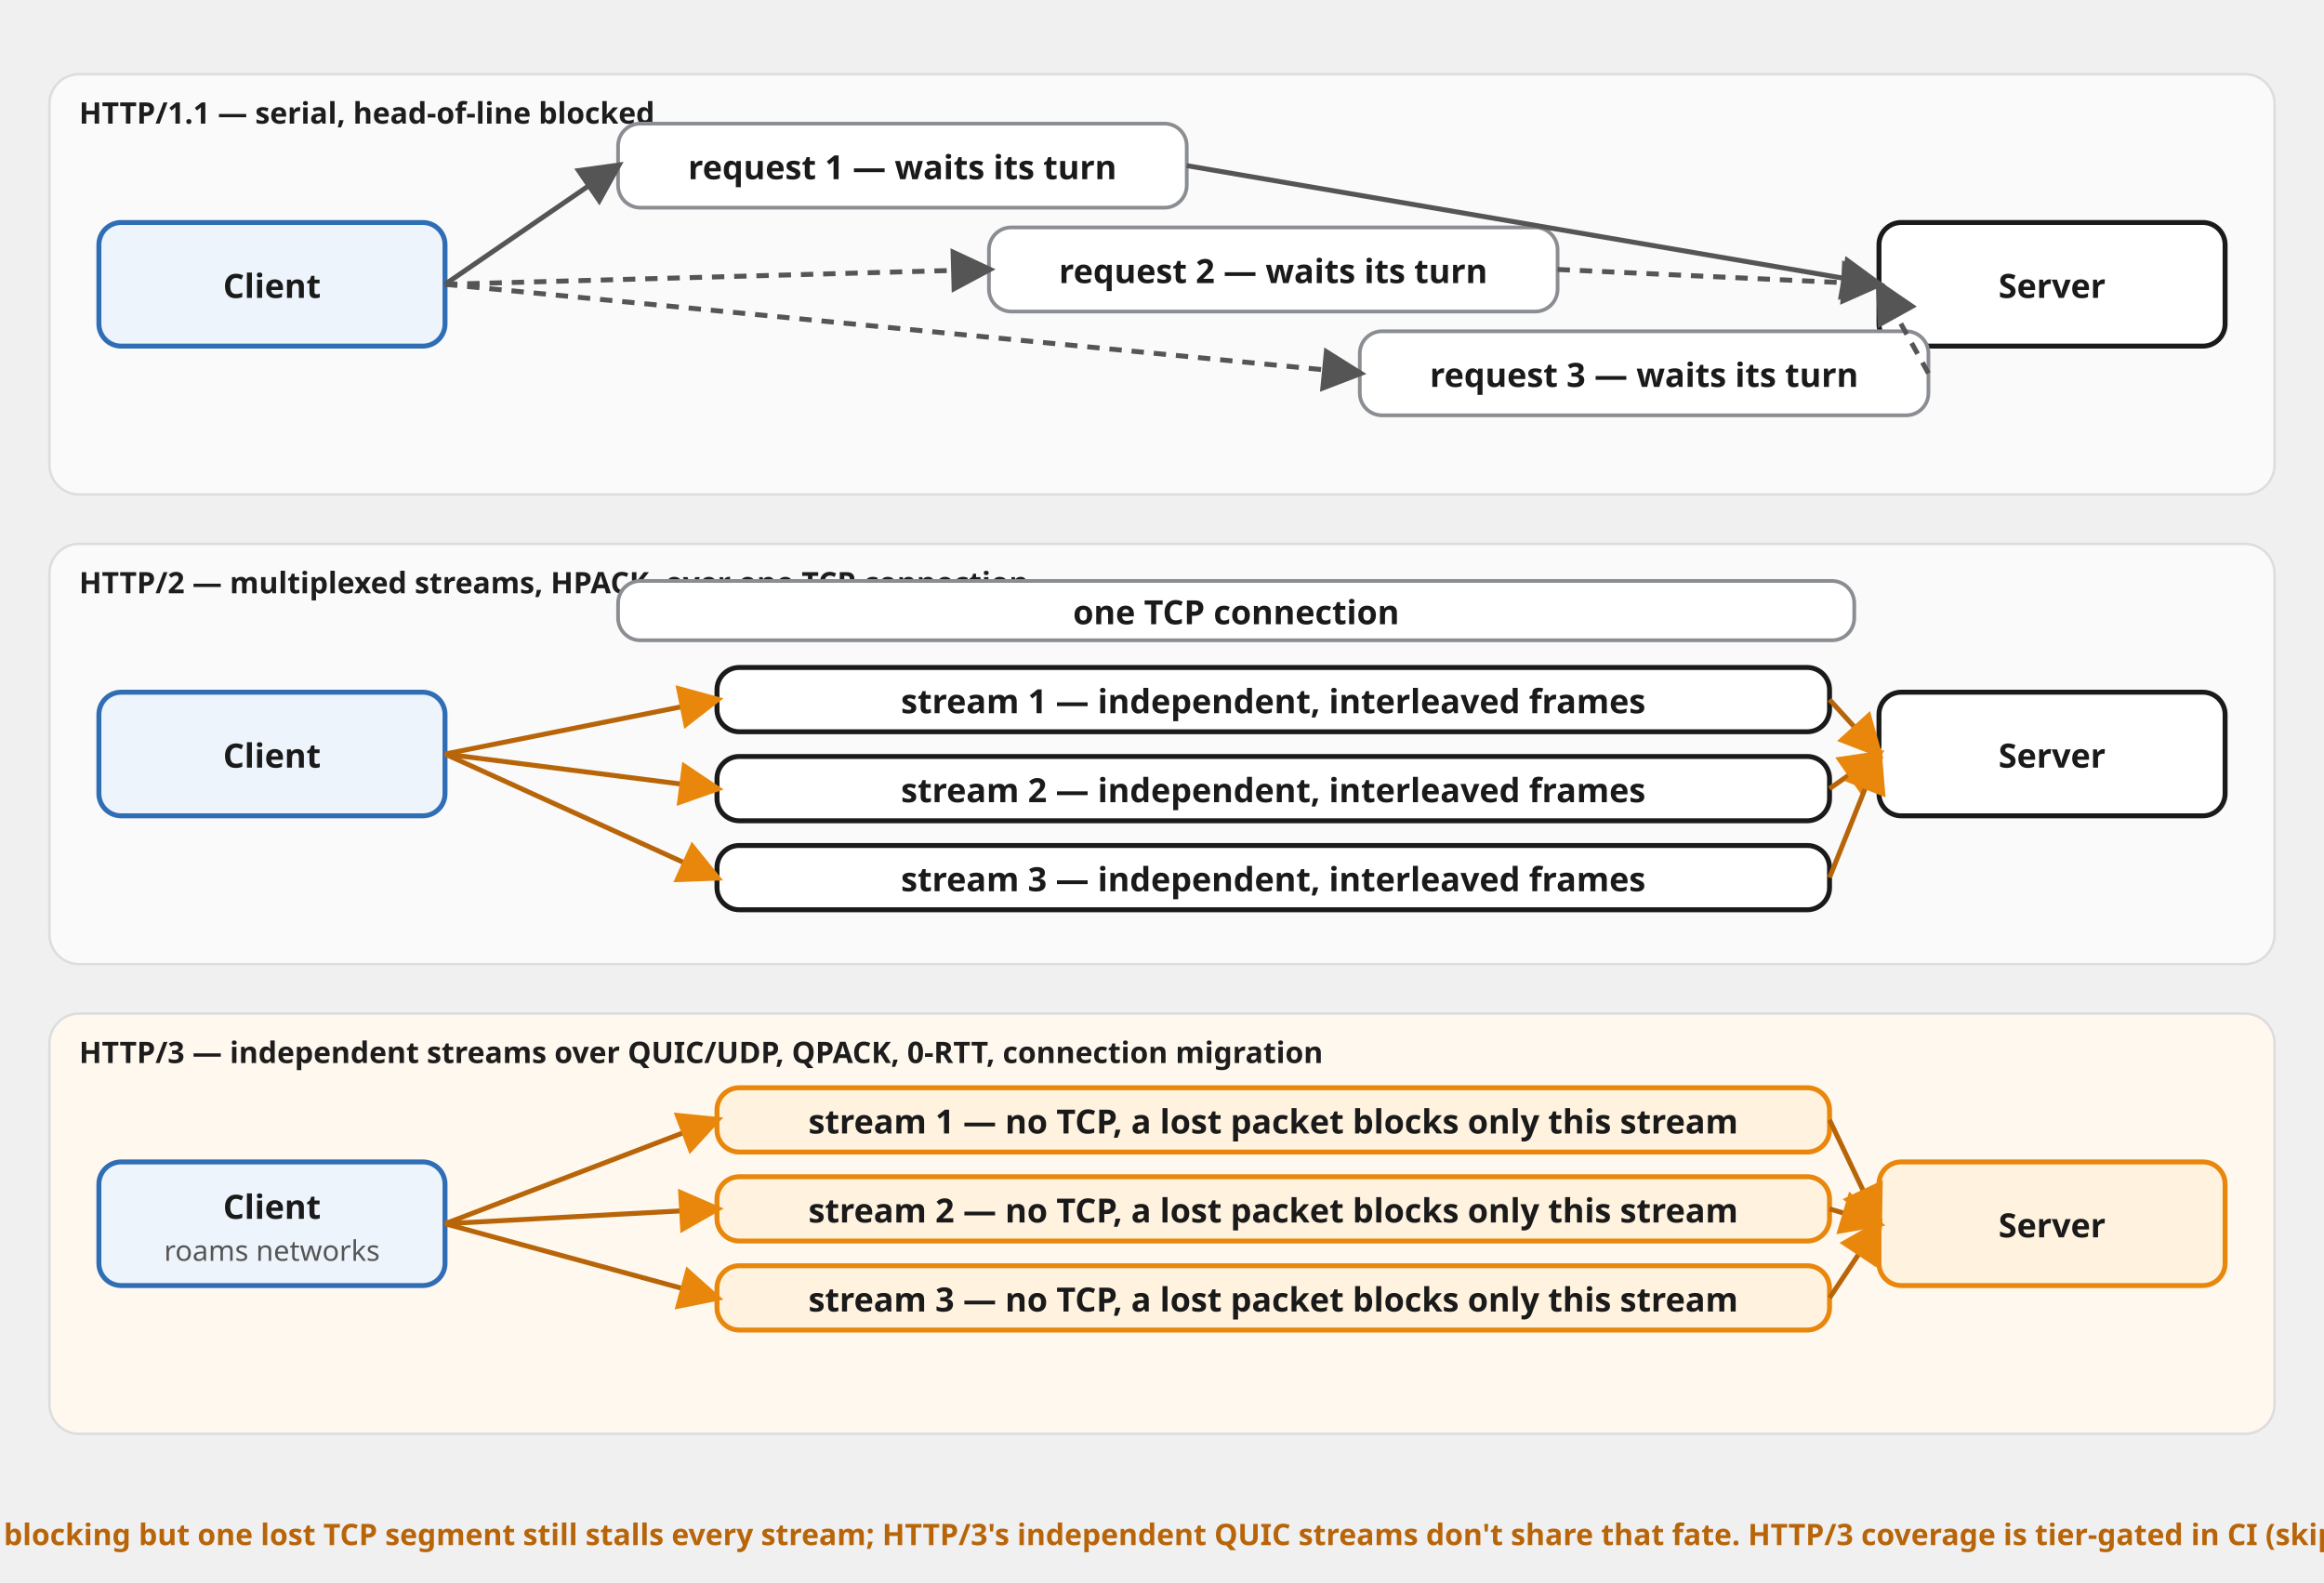
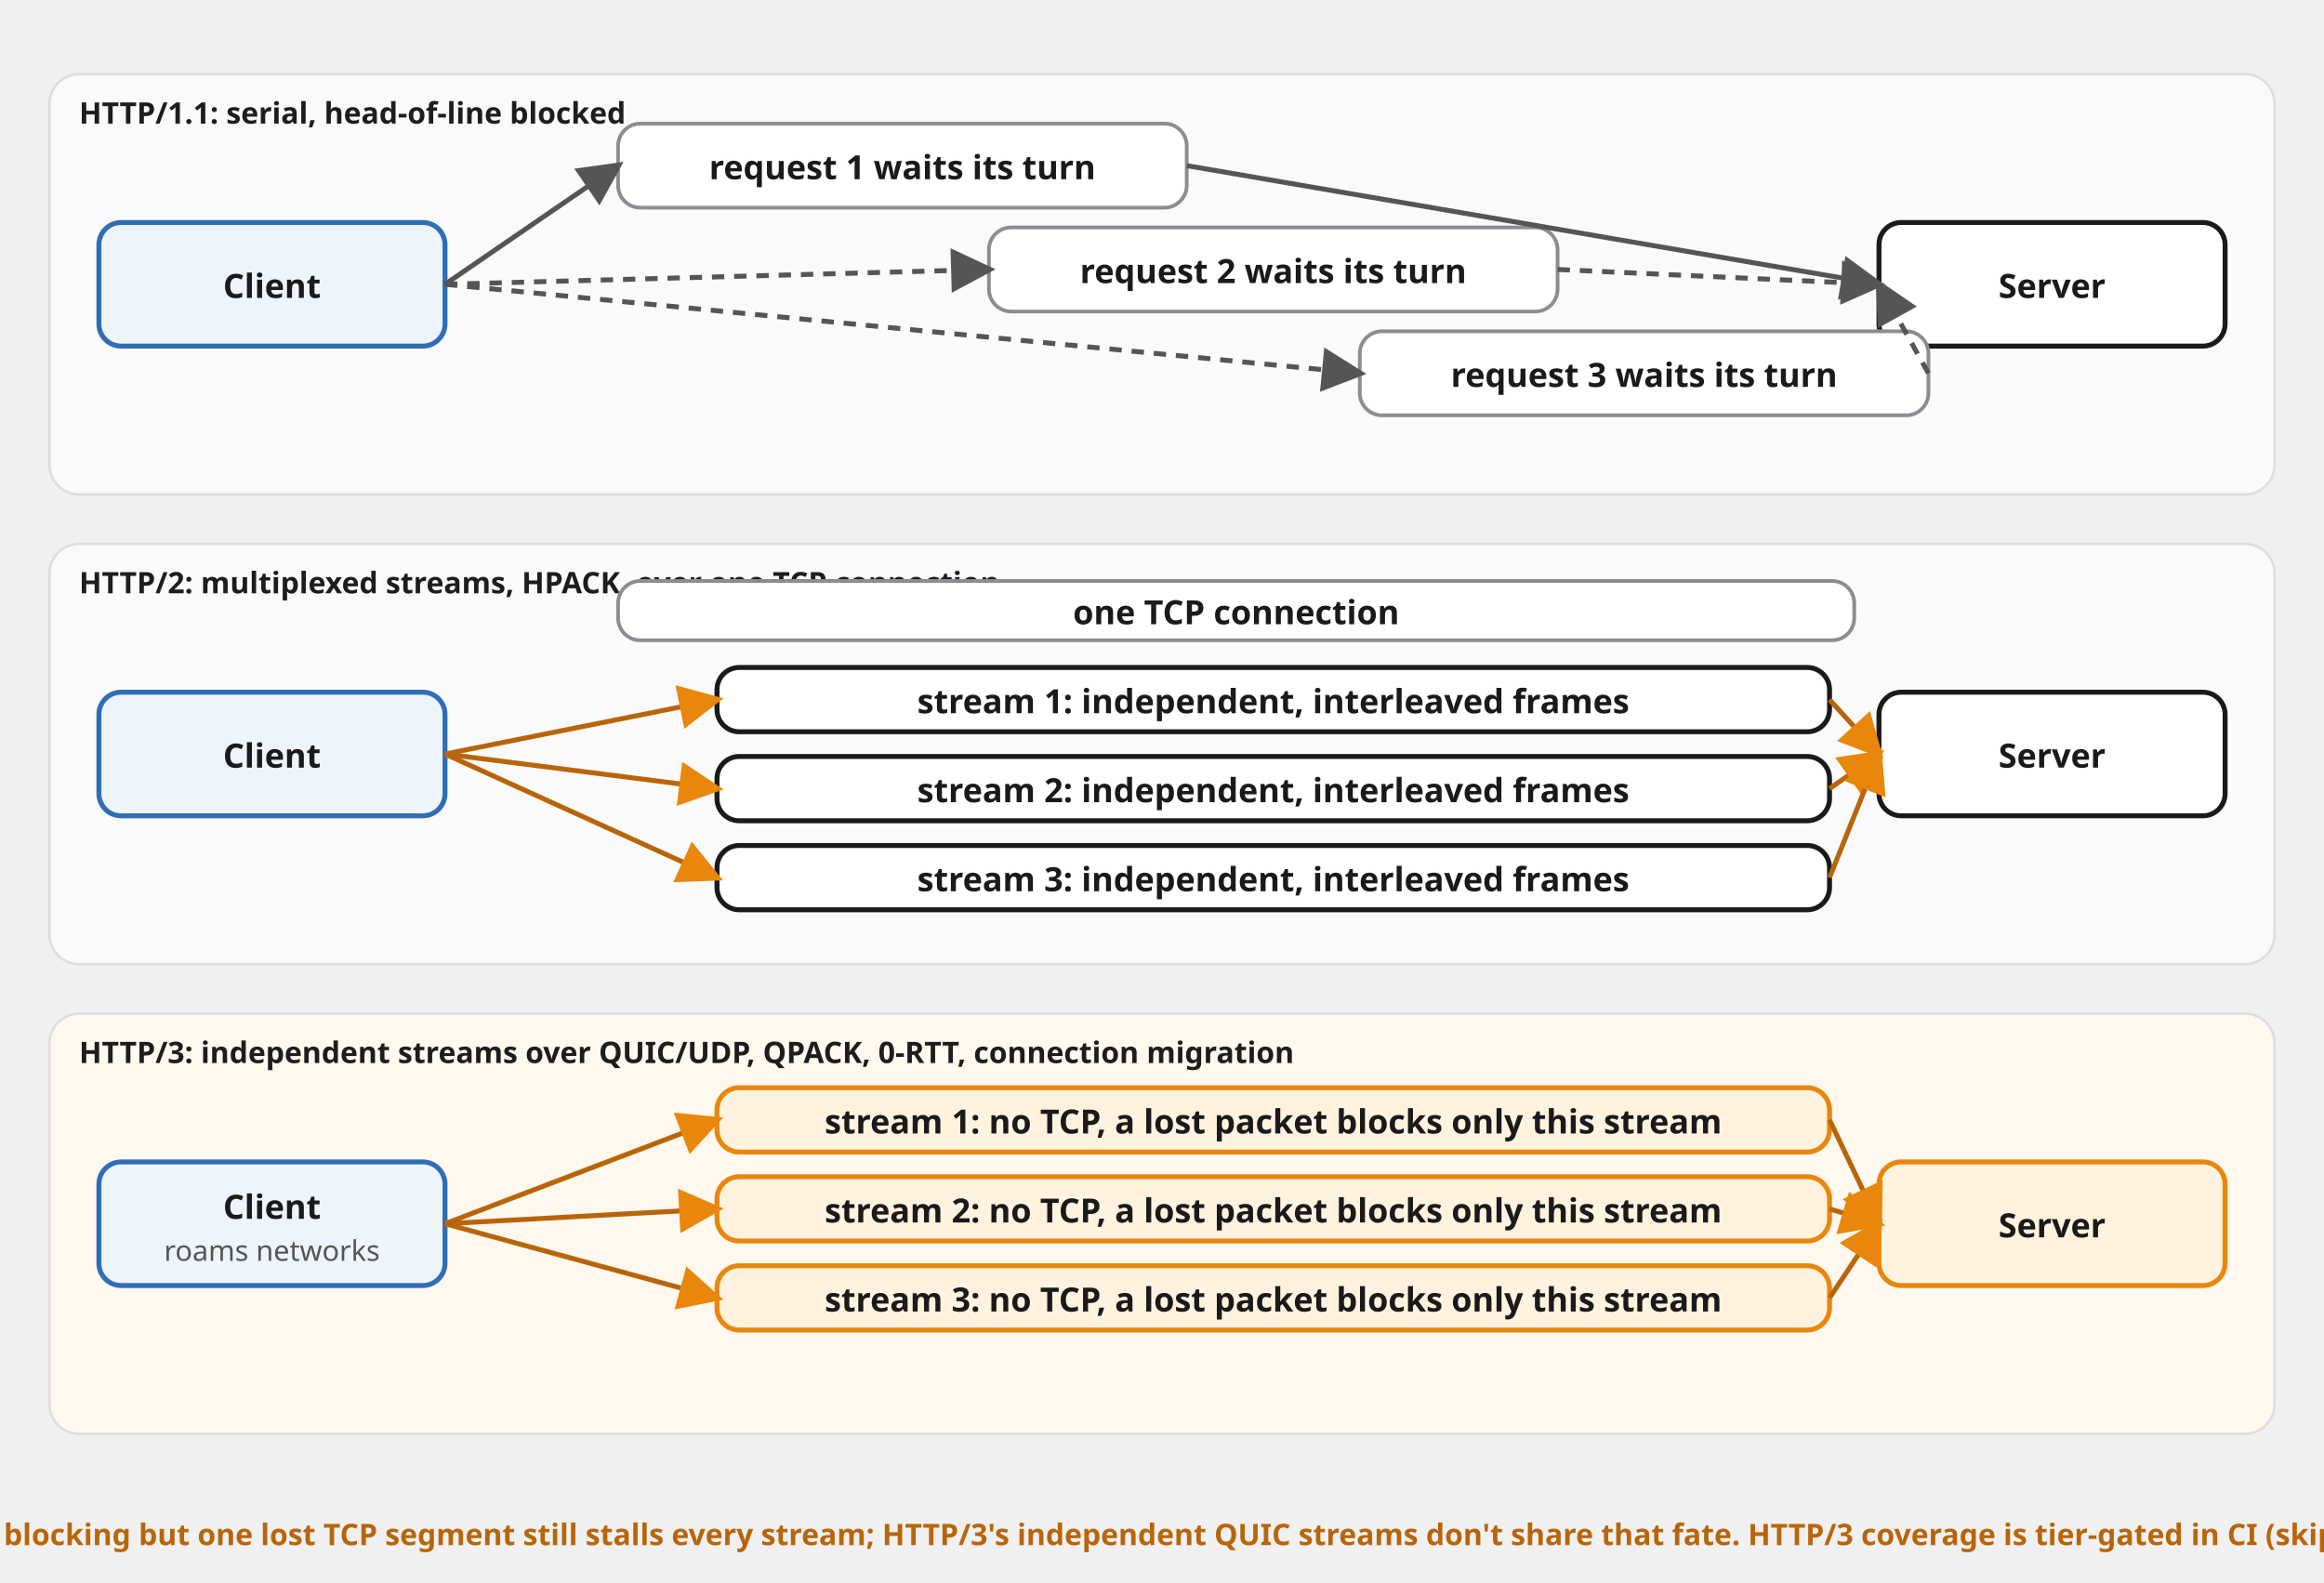
<svg xmlns="http://www.w3.org/2000/svg" viewBox="0 0 940 640" font-family="'Red Hat Text', system-ui, sans-serif" role="img">
  <defs>
    <marker id="a" viewBox="0 0 10 10" refX="8.5" refY="5" markerWidth="9" markerHeight="9" orient="auto-start-reverse">
      <path d="M0,0 L10,5 L0,10 z" fill="#555" />
    </marker>
    <marker id="am" viewBox="0 0 10 10" refX="8.5" refY="5" markerWidth="9" markerHeight="9" orient="auto-start-reverse">
      <path d="M0,0 L10,5 L0,10 z" fill="#e8870c" />
    </marker>
  </defs>
  <rect x="20" y="30" width="900" height="170" rx="12" fill="#fafafa" stroke="#ddd" />
-   <text x="32" y="50" font-size="12" font-weight="700" fill="#1d1d1d">HTTP/1.1 — serial, head-of-line blocked</text>
+   <text x="32" y="50" font-size="12" font-weight="700" fill="#1d1d1d">HTTP/1.1: serial, head-of-line blocked</text>
  <rect x="20" y="220" width="900" height="170" rx="12" fill="#fafafa" stroke="#ddd" />
-   <text x="32" y="240" font-size="12" font-weight="700" fill="#1d1d1d">HTTP/2 — multiplexed streams, HPACK, over one TCP connection</text>
+   <text x="32" y="240" font-size="12" font-weight="700" fill="#1d1d1d">HTTP/2: multiplexed streams, HPACK, over one TCP connection</text>
  <rect x="20" y="410" width="900" height="170" rx="12" fill="#fff8ef" stroke="#ddd" />
-   <text x="32" y="430" font-size="12" font-weight="700" fill="#1d1d1d">HTTP/3 — independent streams over QUIC/UDP, QPACK, 0-RTT, connection migration</text>
+   <text x="32" y="430" font-size="12" font-weight="700" fill="#1d1d1d">HTTP/3: independent streams over QUIC/UDP, QPACK, 0-RTT, connection migration</text>
  <rect x="40" y="90" width="140" height="50" rx="9" fill="#eef4fb" stroke="#2f6db5" stroke-width="2" />
  <text x="110.0" y="120.5" font-size="13.5" font-weight="700" fill="#1a1a1a" text-anchor="middle">Client</text>
  <rect x="760" y="90" width="140" height="50" rx="9" fill="#ffffff" stroke="#1a1a1a" stroke-width="2" />
  <text x="830.0" y="120.5" font-size="13.5" font-weight="700" fill="#1a1a1a" text-anchor="middle">Server</text>
  <rect x="250" y="50" width="230" height="34" rx="9" fill="#ffffff" stroke="#8a8d91" stroke-width="1.5" />
-   <text x="365.0" y="72.5" font-size="13.5" font-weight="700" fill="#1a1a1a" text-anchor="middle">request 1 — waits its turn</text>
+   <text x="365.0" y="72.5" font-size="13.5" font-weight="700" fill="#1a1a1a" text-anchor="middle">request 1 waits its turn</text>
  <rect x="400" y="92" width="230" height="34" rx="9" fill="#ffffff" stroke="#8a8d91" stroke-width="1.5" />
-   <text x="515.0" y="114.5" font-size="13.5" font-weight="700" fill="#1a1a1a" text-anchor="middle">request 2 — waits its turn</text>
+   <text x="515.0" y="114.5" font-size="13.5" font-weight="700" fill="#1a1a1a" text-anchor="middle">request 2 waits its turn</text>
  <rect x="550" y="134" width="230" height="34" rx="9" fill="#ffffff" stroke="#8a8d91" stroke-width="1.5" />
-   <text x="665.0" y="156.5" font-size="13.5" font-weight="700" fill="#1a1a1a" text-anchor="middle">request 3 — waits its turn</text>
+   <text x="665.0" y="156.5" font-size="13.5" font-weight="700" fill="#1a1a1a" text-anchor="middle">request 3 waits its turn</text>
  <rect x="40" y="280" width="140" height="50" rx="9" fill="#eef4fb" stroke="#2f6db5" stroke-width="2" />
  <text x="110.0" y="310.5" font-size="13.5" font-weight="700" fill="#1a1a1a" text-anchor="middle">Client</text>
  <rect x="760" y="280" width="140" height="50" rx="9" fill="#ffffff" stroke="#1a1a1a" stroke-width="2" />
  <text x="830.0" y="310.5" font-size="13.5" font-weight="700" fill="#1a1a1a" text-anchor="middle">Server</text>
  <rect x="250" y="235" width="500" height="24" rx="9" fill="#ffffff" stroke="#8a8d91" stroke-width="1.5" />
  <text x="500.0" y="252.5" font-size="13.5" font-weight="700" fill="#1a1a1a" text-anchor="middle">one TCP connection</text>
  <rect x="290" y="270" width="450" height="26" rx="9" fill="#ffffff" stroke="#1a1a1a" stroke-width="2" />
-   <text x="515.0" y="288.5" font-size="13.5" font-weight="700" fill="#1a1a1a" text-anchor="middle">stream 1 — independent, interleaved frames</text>
+   <text x="515.0" y="288.5" font-size="13.5" font-weight="700" fill="#1a1a1a" text-anchor="middle">stream 1: independent, interleaved frames</text>
  <rect x="290" y="306" width="450" height="26" rx="9" fill="#ffffff" stroke="#1a1a1a" stroke-width="2" />
-   <text x="515.0" y="324.5" font-size="13.5" font-weight="700" fill="#1a1a1a" text-anchor="middle">stream 2 — independent, interleaved frames</text>
+   <text x="515.0" y="324.5" font-size="13.5" font-weight="700" fill="#1a1a1a" text-anchor="middle">stream 2: independent, interleaved frames</text>
  <rect x="290" y="342" width="450" height="26" rx="9" fill="#ffffff" stroke="#1a1a1a" stroke-width="2" />
-   <text x="515.0" y="360.5" font-size="13.5" font-weight="700" fill="#1a1a1a" text-anchor="middle">stream 3 — independent, interleaved frames</text>
+   <text x="515.0" y="360.5" font-size="13.5" font-weight="700" fill="#1a1a1a" text-anchor="middle">stream 3: independent, interleaved frames</text>
  <rect x="40" y="470" width="140" height="50" rx="9" fill="#eef4fb" stroke="#2f6db5" stroke-width="2" />
  <text x="110.0" y="493.0" font-size="13.5" font-weight="700" fill="#1a1a1a" text-anchor="middle">Client</text>
  <text x="110.0" y="510.0" font-size="11.5" fill="#555555" text-anchor="middle">roams networks</text>
  <rect x="760" y="470" width="140" height="50" rx="9" fill="#fff3e0" stroke="#e8870c" stroke-width="2" />
  <text x="830.0" y="500.5" font-size="13.5" font-weight="700" fill="#1a1a1a" text-anchor="middle">Server</text>
  <rect x="290" y="440" width="450" height="26" rx="9" fill="#fff3e0" stroke="#e8870c" stroke-width="2" />
-   <text x="515.0" y="458.5" font-size="13.5" font-weight="700" fill="#1a1a1a" text-anchor="middle">stream 1 — no TCP, a lost packet blocks only this stream</text>
+   <text x="515.0" y="458.5" font-size="13.5" font-weight="700" fill="#1a1a1a" text-anchor="middle">stream 1: no TCP, a lost packet blocks only this stream</text>
  <rect x="290" y="476" width="450" height="26" rx="9" fill="#fff3e0" stroke="#e8870c" stroke-width="2" />
-   <text x="515.0" y="494.5" font-size="13.5" font-weight="700" fill="#1a1a1a" text-anchor="middle">stream 2 — no TCP, a lost packet blocks only this stream</text>
+   <text x="515.0" y="494.5" font-size="13.5" font-weight="700" fill="#1a1a1a" text-anchor="middle">stream 2: no TCP, a lost packet blocks only this stream</text>
  <rect x="290" y="512" width="450" height="26" rx="9" fill="#fff3e0" stroke="#e8870c" stroke-width="2" />
-   <text x="515.0" y="530.5" font-size="13.5" font-weight="700" fill="#1a1a1a" text-anchor="middle">stream 3 — no TCP, a lost packet blocks only this stream</text>
+   <text x="515.0" y="530.5" font-size="13.5" font-weight="700" fill="#1a1a1a" text-anchor="middle">stream 3: no TCP, a lost packet blocks only this stream</text>
  <path d="M180,115 L250,67" fill="none" stroke="#555" stroke-width="2" marker-end="url(#a)" />
  <path d="M480,67 L760,115" fill="none" stroke="#555" stroke-width="2" marker-end="url(#a)" />
  <path d="M180,115 L400,109" fill="none" stroke="#555" stroke-width="2" stroke-dasharray="5 4" marker-end="url(#a)" />
  <path d="M630,109 L760,115" fill="none" stroke="#555" stroke-width="2" stroke-dasharray="5 4" marker-end="url(#a)" />
  <path d="M180,115 L550,151" fill="none" stroke="#555" stroke-width="2" stroke-dasharray="5 4" marker-end="url(#a)" />
  <path d="M780,151 L760,115" fill="none" stroke="#555" stroke-width="2" stroke-dasharray="5 4" marker-end="url(#a)" />
  <path d="M180,305 L290,283" fill="none" stroke="#b8650a" stroke-width="2" marker-end="url(#am)" />
  <path d="M740,283 L760,305" fill="none" stroke="#b8650a" stroke-width="2" marker-end="url(#am)" />
  <path d="M180,305 L290,319" fill="none" stroke="#b8650a" stroke-width="2" marker-end="url(#am)" />
  <path d="M740,319 L760,305" fill="none" stroke="#b8650a" stroke-width="2" marker-end="url(#am)" />
  <path d="M180,305 L290,355" fill="none" stroke="#b8650a" stroke-width="2" marker-end="url(#am)" />
  <path d="M740,355 L760,305" fill="none" stroke="#b8650a" stroke-width="2" marker-end="url(#am)" />
  <path d="M180,495 L290,453" fill="none" stroke="#b8650a" stroke-width="2" marker-end="url(#am)" />
  <path d="M740,453 L760,495" fill="none" stroke="#b8650a" stroke-width="2" marker-end="url(#am)" />
  <path d="M180,495 L290,489" fill="none" stroke="#b8650a" stroke-width="2" marker-end="url(#am)" />
  <path d="M740,489 L760,495" fill="none" stroke="#b8650a" stroke-width="2" marker-end="url(#am)" />
  <path d="M180,495 L290,525" fill="none" stroke="#b8650a" stroke-width="2" marker-end="url(#am)" />
  <path d="M740,525 L760,495" fill="none" stroke="#b8650a" stroke-width="2" marker-end="url(#am)" />
  <text x="470.0" y="625" font-size="12" fill="#b8650a" text-anchor="middle" font-weight="700">HTTP/2 fixes application-level head-of-line blocking but one lost TCP segment still stalls every stream; HTTP/3's independent QUIC streams don't share that fate. HTTP/3 coverage is tier-gated in CI (skipped unless the runner has QUIC support).</text>
</svg>
